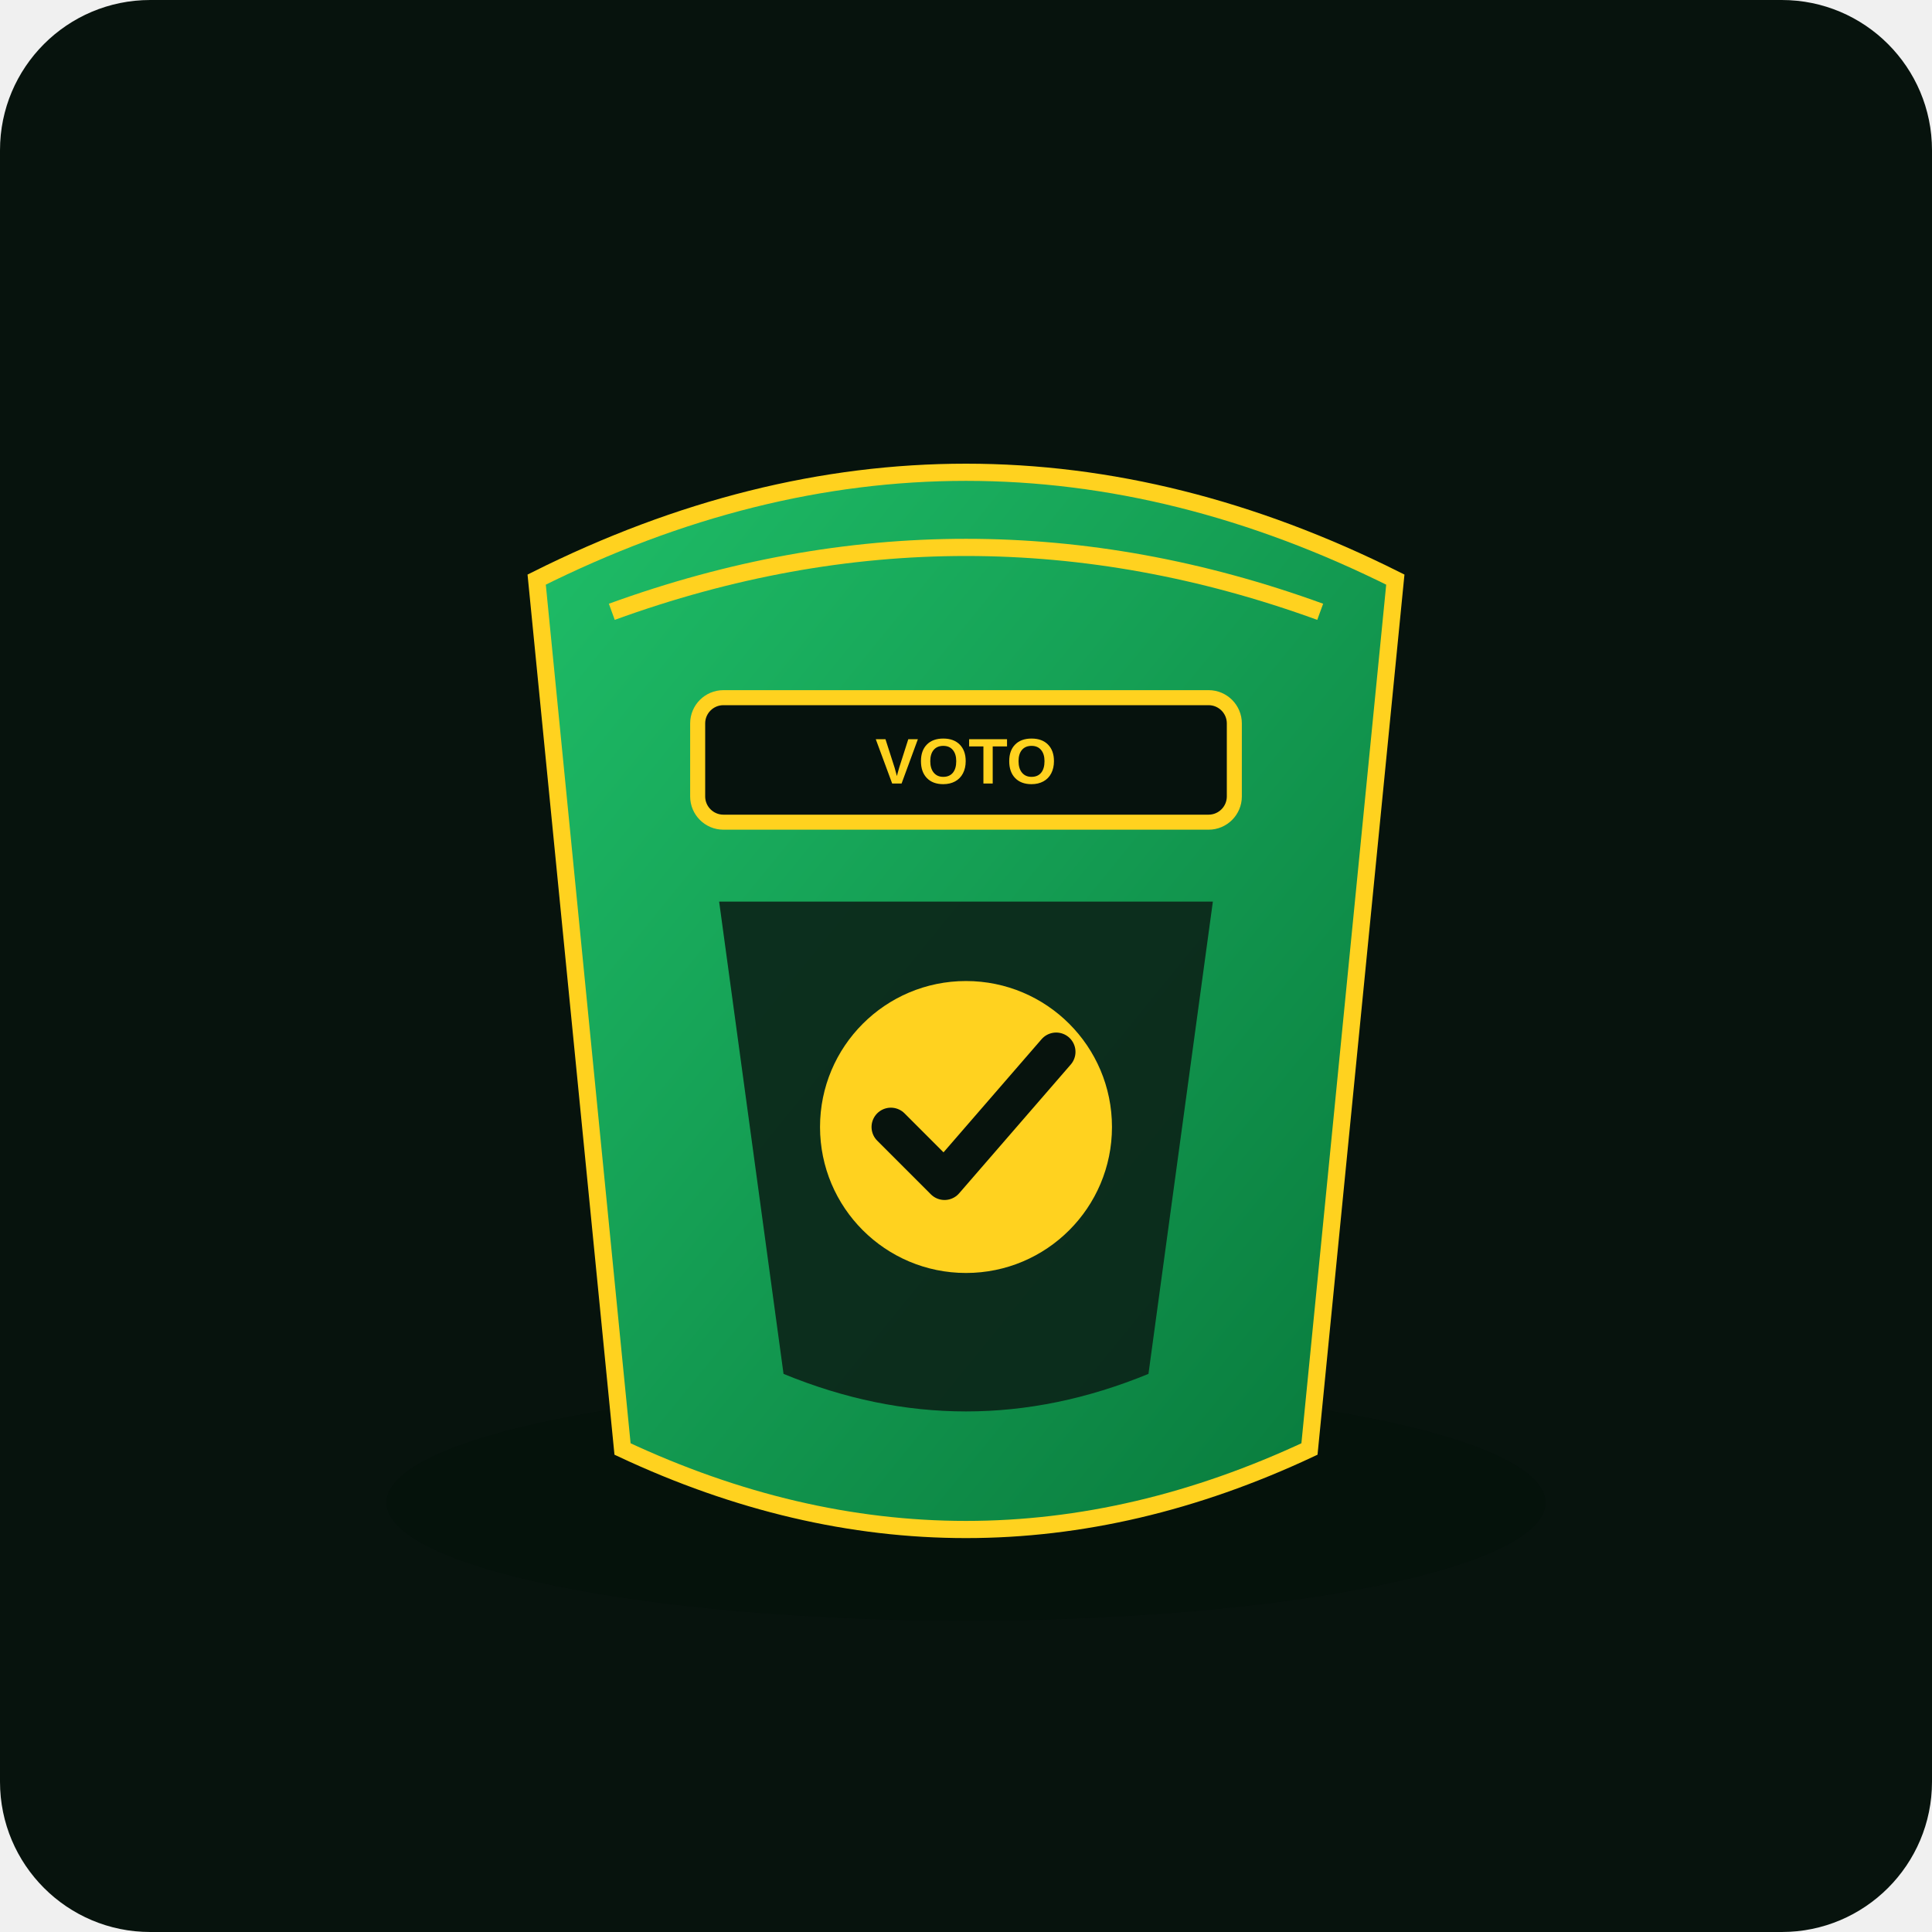
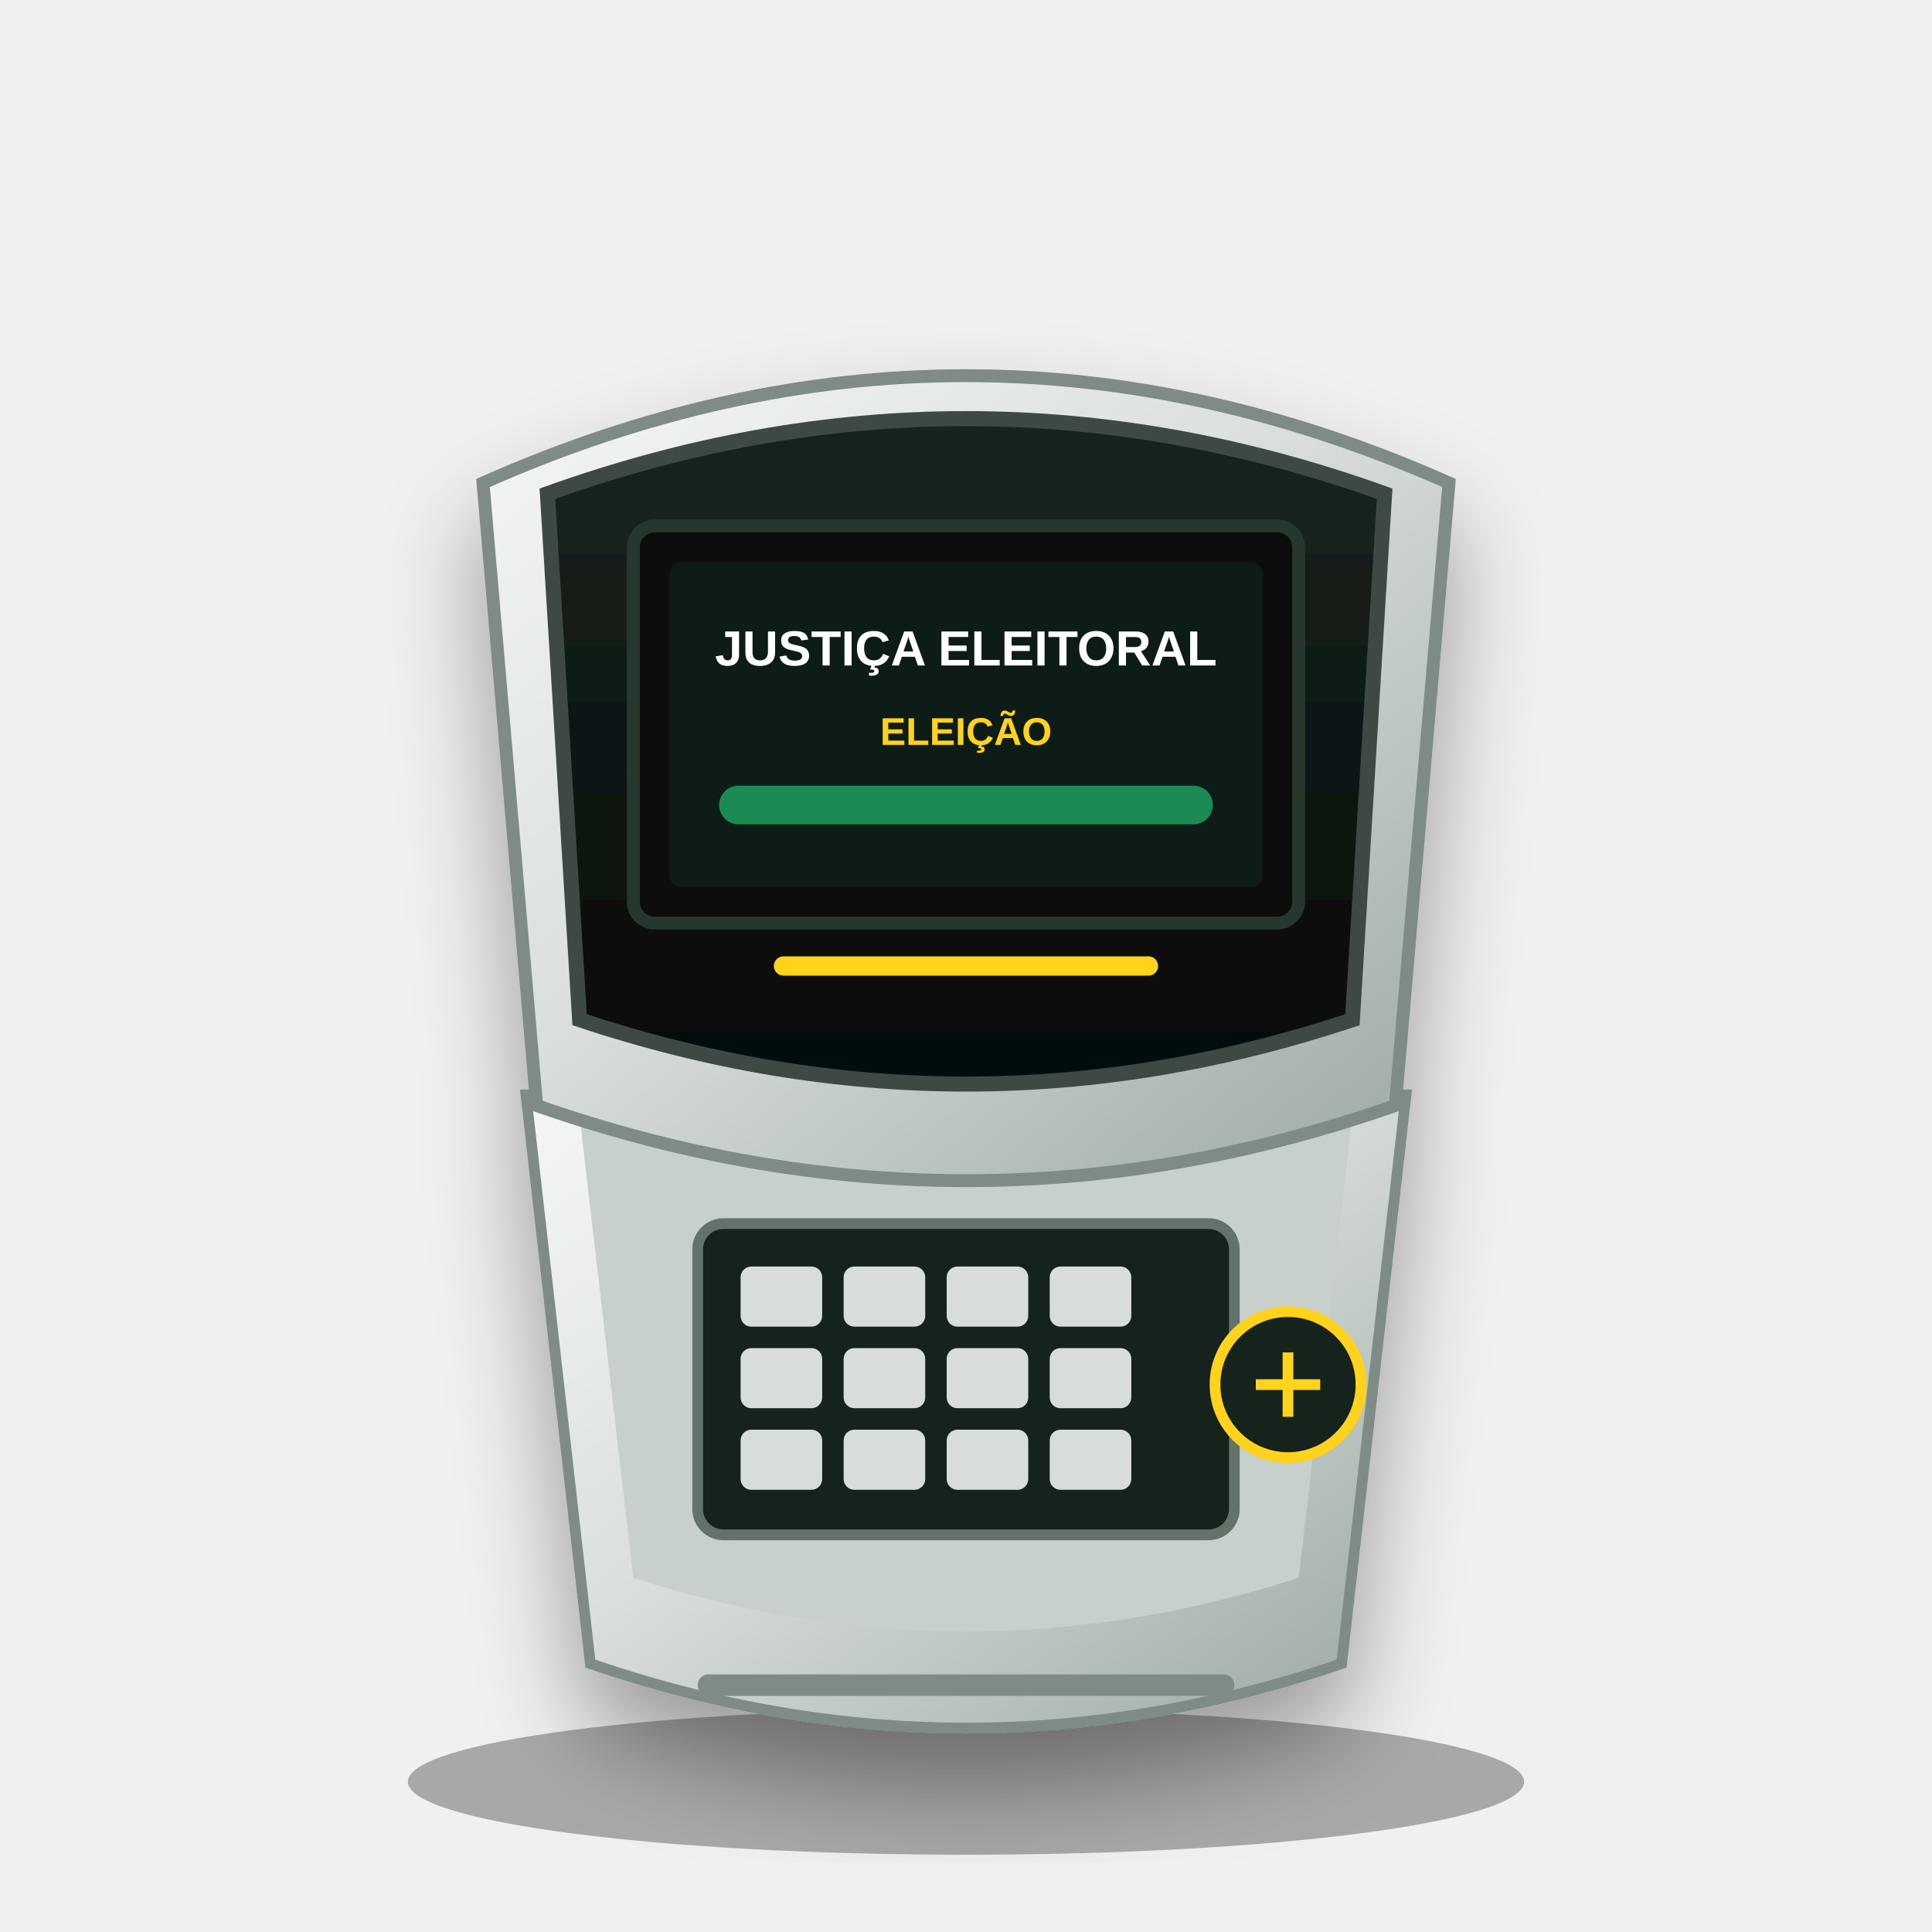
<svg xmlns="http://www.w3.org/2000/svg" viewBox="0 0 900 900">
  <defs>
-     <linearGradient id="g" x1="0" x2="1" y1="0" y2="1">
-       <stop stop-color="#1fbe68" />
-       <stop offset="1" stop-color="#08783b" />
+     <linearGradient id="body" x1="0" y1="0" x2="1" y2="1">
+       <stop stop-color="#f5f7f6" />
+       <stop offset=".45" stop-color="#d9dfdc" />
+       <stop offset="1" stop-color="#9ba7a1" />
    </linearGradient>
+     <linearGradient id="dark" x1="0" y1="0" x2="0" y2="1">
+       <stop stop-color="#18251f" />
+       <stop offset="1" stop-color="#050a07" />
+     </linearGradient>
+     <filter id="shadow">
+       <feDropShadow dx="0" dy="25" stdDeviation="22" flood-opacity=".35" />
+     </filter>
  </defs>
-   <rect width="900" height="900" rx="70" fill="#07130d" />
-   <ellipse cx="450" cy="700" rx="270" ry="55" fill="#03100a" opacity=".6" />
-   <path d="M250 270 Q450 170 650 270 L610 675 Q450 750 290 675Z" fill="url(#g)" stroke="#ffd21f" stroke-width="8" />
-   <path d="M285 285 Q450 225 615 285" fill="none" stroke="#ffd21f" stroke-width="8" />
-   <rect x="325" y="325" width="250" height="58" rx="12" fill="#06120d" stroke="#ffd21f" stroke-width="7" />
-   <text x="450" y="365" text-anchor="middle" fill="#ffd21f" font-family="Arial,sans-serif" font-size="30" font-weight="800">VOTO</text>
-   <path d="M335 420 L565 420 L535 640 Q450 675 365 640Z" fill="#0b2217" opacity=".9" />
-   <circle cx="450" cy="525" r="68" fill="#ffd21f" />
-   <path d="M415 525 L440 550 L492 490" fill="none" stroke="#07130d" stroke-width="18" stroke-linecap="round" stroke-linejoin="round" />
+   <ellipse cx="450" cy="830" rx="260" ry="34" fill="#000" opacity=".3" />
+   <g filter="url(#shadow)">
+     <path d="M245 510 L655 510 L625 775 Q450 835 275 775Z" fill="url(#body)" stroke="#7f8b85" stroke-width="5" />
+     <path d="M270 520 L630 520 L605 735 Q450 785 295 735Z" fill="#c8d0cc" />
+     <path d="M225 225 Q450 125 675 225 L650 515 Q450 585 250 515Z" fill="url(#body)" stroke="#7f8b85" stroke-width="6" />
+     <path d="M255 230 Q450 160 645 230 L630 475 Q450 535 270 475Z" fill="url(#dark)" stroke="#3c4942" stroke-width="7" />
+     <rect x="295" y="245" width="310" height="185" rx="10" fill="#07110c" stroke="#27372f" stroke-width="6" />
+     <rect x="312" y="262" width="276" height="151" rx="5" fill="#0b1e14" />
+     <text x="450" y="310" text-anchor="middle" fill="#fff" font-family="Arial,sans-serif" font-size="23" font-weight="800">JUSTIÇA ELEITORAL</text>
+     <text x="450" y="347" text-anchor="middle" fill="#ffd21f" font-family="Arial,sans-serif" font-size="18" font-weight="800">ELEIÇÃO</text>
+     <rect x="335" y="366" width="230" height="18" rx="9" fill="#1e8b52" />
+     <path d="M365 450 L535 450" stroke="#ffd21f" stroke-width="9" stroke-linecap="round" />
+     <rect x="325" y="570" width="250" height="145" rx="12" fill="#18241f" stroke="#64736b" stroke-width="5" />
+     <g fill="#d7ddd9">
+       <rect x="345" y="590" width="38" height="28" rx="5" />
+       <rect x="393" y="590" width="38" height="28" rx="5" />
+       <rect x="441" y="590" width="38" height="28" rx="5" />
+       <rect x="489" y="590" width="38" height="28" rx="5" />
+       <rect x="345" y="628" width="38" height="28" rx="5" />
+       <rect x="393" y="628" width="38" height="28" rx="5" />
+       <rect x="441" y="628" width="38" height="28" rx="5" />
+       <rect x="489" y="628" width="38" height="28" rx="5" />
+       <rect x="345" y="666" width="38" height="28" rx="5" />
+       <rect x="393" y="666" width="38" height="28" rx="5" />
+       <rect x="441" y="666" width="38" height="28" rx="5" />
+       <rect x="489" y="666" width="38" height="28" rx="5" />
+     </g>
+     <circle cx="600" cy="645" r="34" fill="#16231d" stroke="#ffd21f" stroke-width="5" />
+     <path d="M585 645h30M600 630v30" stroke="#ffd21f" stroke-width="5" />
+     <path d="M330 785 L570 785" stroke="#7f8b85" stroke-width="10" stroke-linecap="round" />
+   </g>
</svg>
